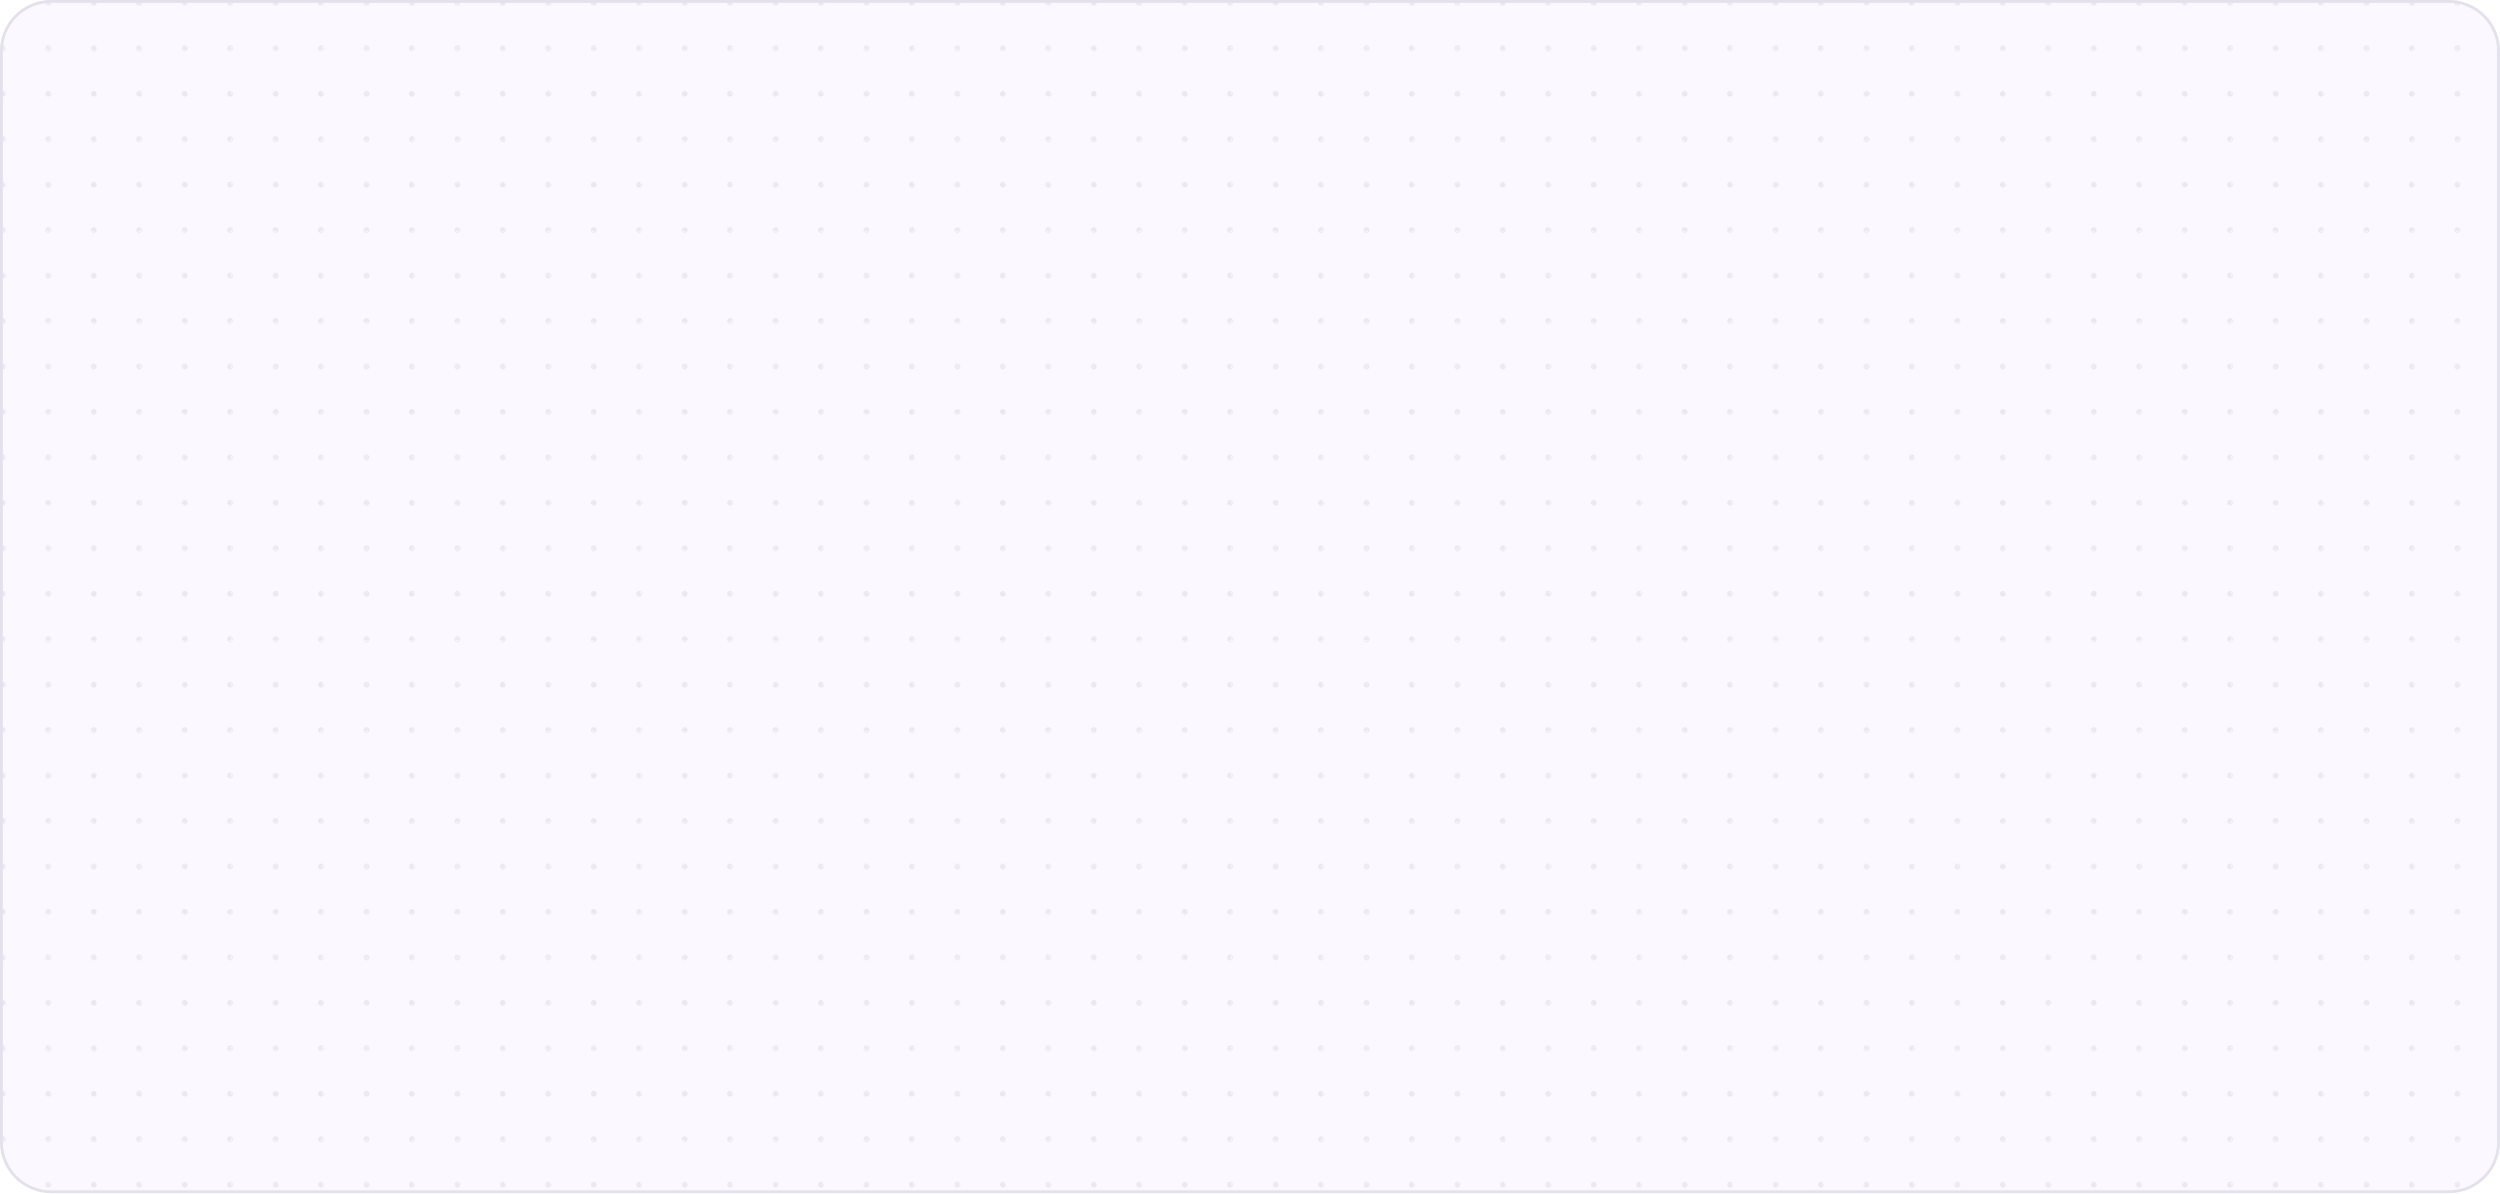
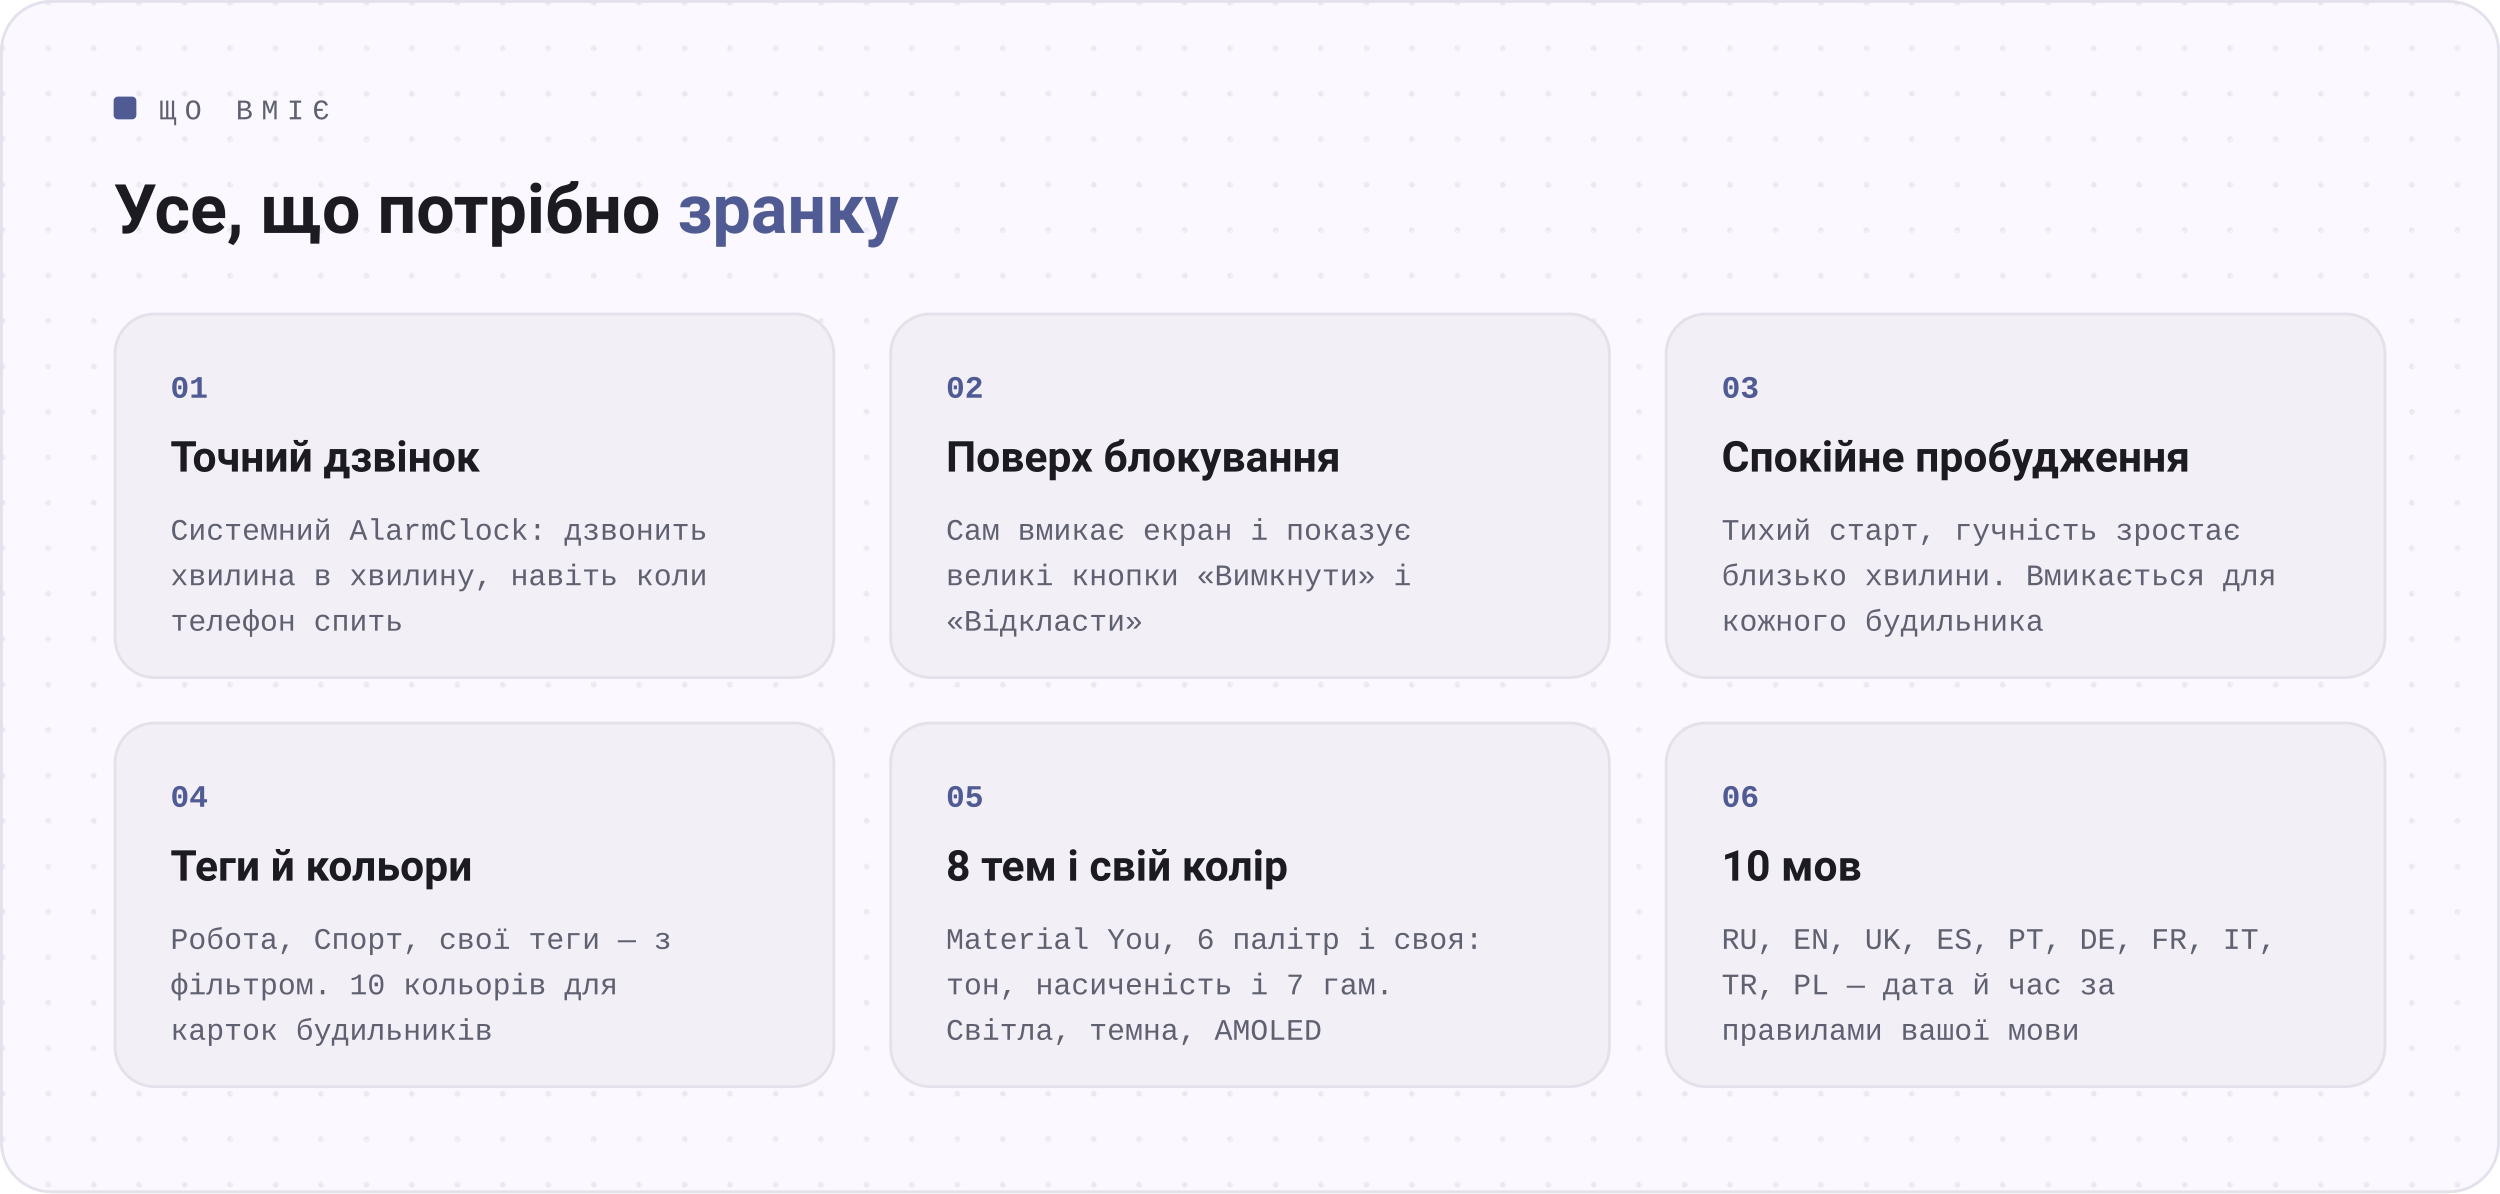
<svg xmlns="http://www.w3.org/2000/svg" width="880" height="420" viewBox="0 0 880 420" role="img" aria-label="ЩО ВМІЄ — Усе, що потрібно зранку">
  <style>
.m{font-family:"JetBrains Mono",SFMono-Regular,Consolas,"Liberation Mono",Menlo,monospace}
.s{font-family:"Google Sans",Roboto,"Segoe UI",Helvetica,Arial,sans-serif}
- .f{opacity:0;animation:in .7s ease-out forwards}
+ .f{animation:in .7s ease-out both}
.d1{animation-delay:.1s}.d2{animation-delay:.25s}.d3{animation-delay:.4s}.d4{animation-delay:.55s}
@keyframes in{from{opacity:0;transform:translateY(6px)}to{opacity:1;transform:none}}
.card{fill:#F3EFF7;stroke:#E3E1EC}
.t{font-size:15px;font-weight:700;fill:#1B1B21}
.x{font-size:10.5px;fill:#5F6070}
.n{font-size:11px;font-weight:700;fill:#4F5B92}
</style>
  <defs>
    <pattern id="dots" width="16" height="16" patternUnits="userSpaceOnUse">
      <circle cx="1" cy="1" r="1" fill="#EAE7F0" />
    </pattern>
  </defs>
  <rect width="880" height="420" rx="18" fill="#FBF8FF" />
  <rect width="880" height="420" rx="18" fill="url(#dots)" />
  <rect x=".5" y=".5" width="879" height="419" rx="17.5" fill="none" stroke="#E3E1EC" />
  <g class="f d1">
    <rect x="40" y="34" width="8" height="8" rx="1.5" fill="#4F5B92" />
    <text x="56" y="42" class="m" font-size="10" fill="#5F6070" letter-spacing="3">ЩО ВМІЄ</text>
    <text x="40" y="82" class="s" font-size="24" font-weight="700" fill="#1B1B21">Усе, що потрібно <tspan fill="#4F5B92">зранку</tspan>
    </text>
  </g>
  <g class="f d2">
    <rect x="40.5" y="110.5" width="253" height="128" rx="14" class="card" />
    <text x="60" y="140" class="m n">01</text>
    <text x="60" y="166" class="s t">Точний дзвінок</text>
    <text x="60" y="190" class="m x">Системний AlarmClock: дзвонить</text>
    <text x="60" y="206" class="m x">хвилина в хвилину, навіть коли</text>
    <text x="60" y="222" class="m x">телефон спить</text>
    <rect x="313.5" y="110.5" width="253" height="128" rx="14" class="card" />
    <text x="333" y="140" class="m n">02</text>
    <text x="333" y="166" class="s t">Поверх блокування</text>
    <text x="333" y="190" class="m x">Сам вмикає екран і показує</text>
    <text x="333" y="206" class="m x">великі кнопки «Вимкнути» і</text>
    <text x="333" y="222" class="m x">«Відкласти»</text>
    <rect x="586.5" y="110.5" width="253" height="128" rx="14" class="card" />
    <text x="606" y="140" class="m n">03</text>
    <text x="606" y="166" class="s t">Спокійне пробудження</text>
    <text x="606" y="190" class="m x">Тихий старт, гучність зростає</text>
    <text x="606" y="206" class="m x">близько хвилини. Вмикається для</text>
    <text x="606" y="222" class="m x">кожного будильника</text>
  </g>
  <g class="f d3">
    <rect x="40.5" y="254.5" width="253" height="128" rx="14" class="card" />
    <text x="60" y="284" class="m n">04</text>
    <text x="60" y="310" class="s t">Теги й кольори</text>
    <text x="60" y="334" class="m x">Робота, Спорт, свої теги — з</text>
    <text x="60" y="350" class="m x">фільтром. 10 кольорів для</text>
    <text x="60" y="366" class="m x">карток будильників</text>
    <rect x="313.5" y="254.5" width="253" height="128" rx="14" class="card" />
    <text x="333" y="284" class="m n">05</text>
    <text x="333" y="310" class="s t">8 тем і свій колір</text>
    <text x="333" y="334" class="m x">Material You, 6 палітр і своя:</text>
    <text x="333" y="350" class="m x">тон, насиченість і 7 гам.</text>
    <text x="333" y="366" class="m x">Світла, темна, AMOLED</text>
    <rect x="586.5" y="254.5" width="253" height="128" rx="14" class="card" />
    <text x="606" y="284" class="m n">06</text>
    <text x="606" y="310" class="s t">10 мов</text>
    <text x="606" y="334" class="m x">RU, EN, UK, ES, PT, DE, FR, IT,</text>
    <text x="606" y="350" class="m x">TR, PL — дата й час за</text>
    <text x="606" y="366" class="m x">правилами вашої мови</text>
  </g>
</svg>
